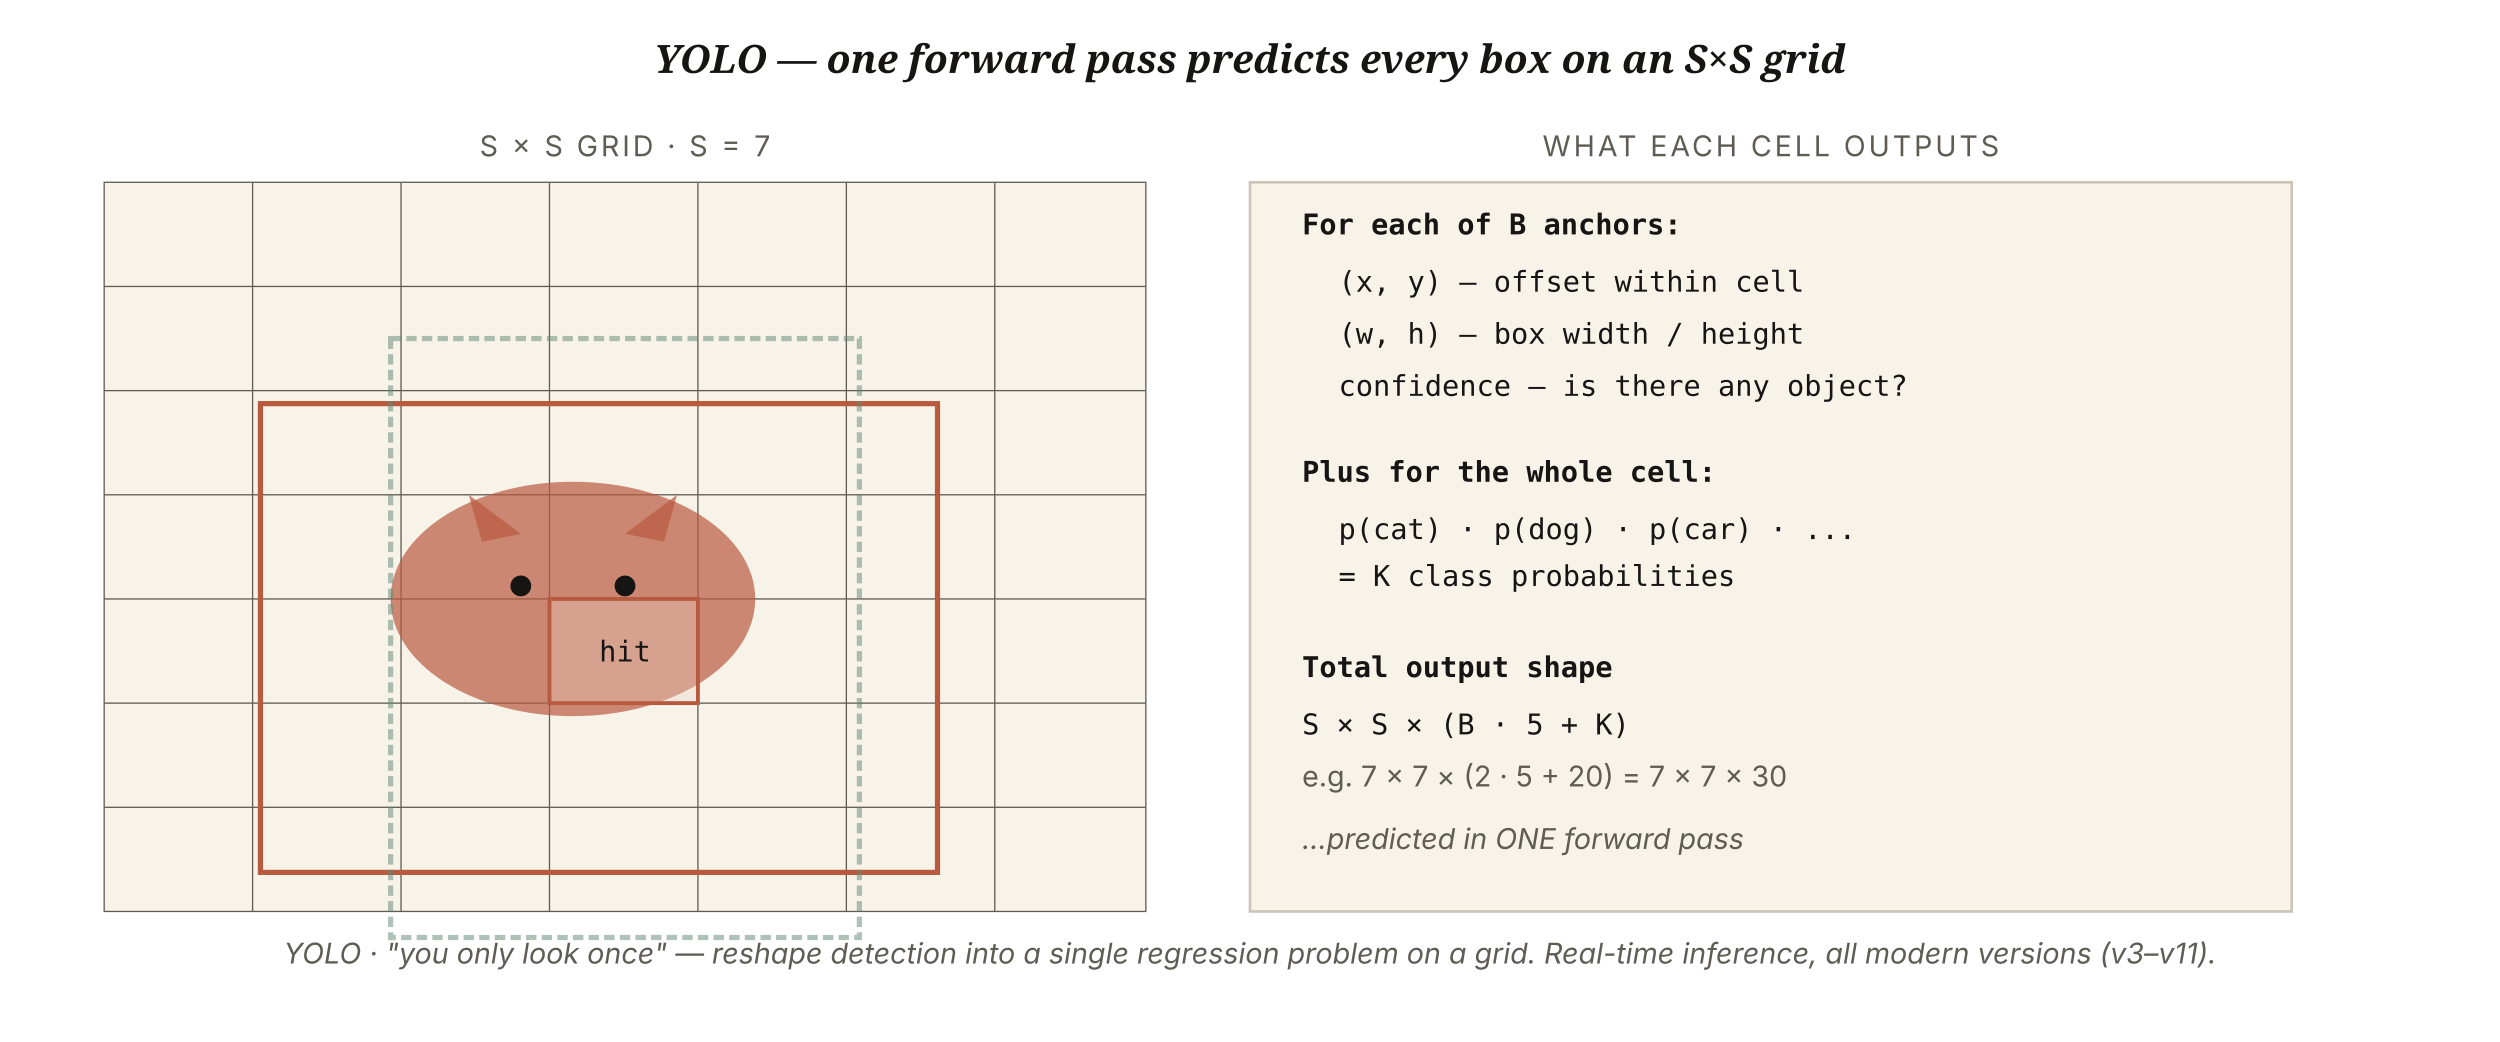
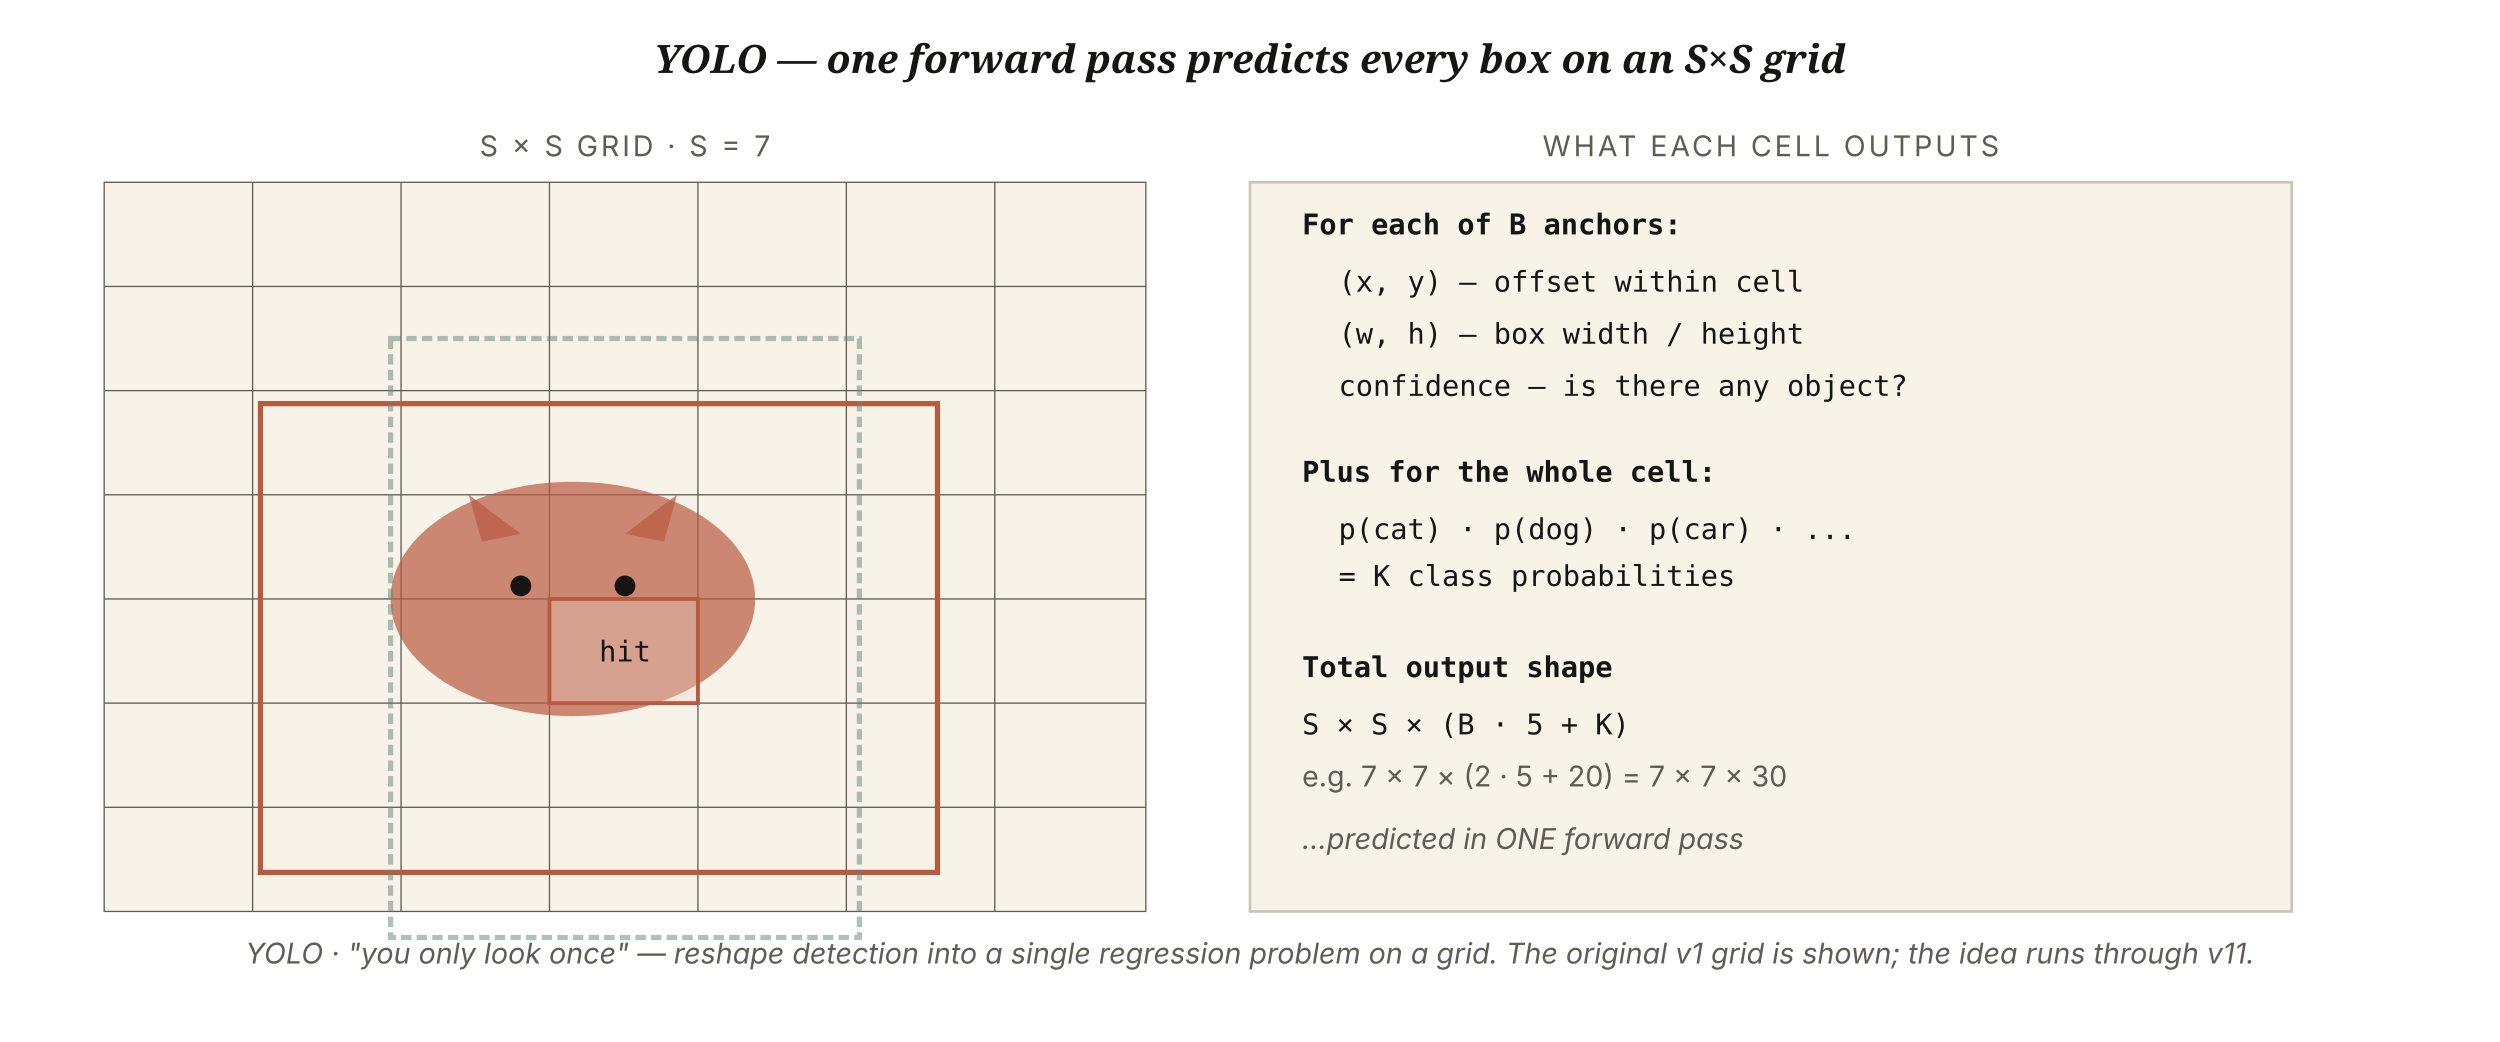
<svg xmlns="http://www.w3.org/2000/svg" viewBox="0 0 960 400" font-family="EB Garamond, Georgia, serif">
  <defs>
    <style>
      .cell   { fill:#F7F3E9; stroke:#5F5C54; stroke-width:0.5; }
      .cell-hit { fill:#EAD3C5; stroke:#B85A3E; stroke-width:1.5; }
      .bbox   { fill:none; stroke:#B85A3E; stroke-width:2; }
      .bbox2  { fill:none; stroke:#5F8573; stroke-width:2; }
      .mono   { font-family:'JetBrains Mono', monospace; font-size:11px; fill:#161513; }
      .mut    { fill:#5F5C54; font-size:11px; font-family:Inter, sans-serif; }
      .ttl    { fill:#161513; font-size:15px; font-weight:600; font-style:italic; }
      .tag    { fill:#5F5C54; font-size:11px; letter-spacing:0.1em; text-transform:uppercase; font-family:Inter, sans-serif; }
    </style>
  </defs>
  <text x="480" y="28" text-anchor="middle" class="ttl">YOLO — one forward pass predicts every box on an S×S grid</text>
  <g transform="translate(40, 70)">
    <text x="200" y="-10" text-anchor="middle" class="tag">S × S GRID · S = 7</text>
    <g>
      <rect class="cell" x="0" y="0" width="400" height="280" />
      <g stroke="#5F5C54" stroke-width="0.5">
        <line x1="57" y1="0" x2="57" y2="280" />
        <line x1="114" y1="0" x2="114" y2="280" />
        <line x1="171" y1="0" x2="171" y2="280" />
        <line x1="228" y1="0" x2="228" y2="280" />
        <line x1="285" y1="0" x2="285" y2="280" />
        <line x1="342" y1="0" x2="342" y2="280" />
        <line x1="0" y1="40" x2="400" y2="40" />
        <line x1="0" y1="80" x2="400" y2="80" />
        <line x1="0" y1="120" x2="400" y2="120" />
        <line x1="0" y1="160" x2="400" y2="160" />
        <line x1="0" y1="200" x2="400" y2="200" />
        <line x1="0" y1="240" x2="400" y2="240" />
      </g>
      <g transform="translate(120, 120)">
        <ellipse cx="60" cy="40" rx="70" ry="45" fill="#B85A3E" opacity="0.7" />
        <path d="M 25 18 L 20 0 L 40 15 Z" fill="#B85A3E" opacity="0.7" />
        <path d="M 95 18 L 100 0 L 80 15 Z" fill="#B85A3E" opacity="0.7" />
        <circle cx="40" cy="35" r="4" fill="#161513" />
        <circle cx="80" cy="35" r="4" fill="#161513" />
      </g>
      <rect class="cell-hit" x="171" y="160" width="57" height="40" fill-opacity="0.35" />
      <text x="200" y="184" text-anchor="middle" class="mono" fill="#B85A3E">hit</text>
      <rect class="bbox" x="60" y="85" width="260" height="180" />
      <rect class="bbox2" x="110" y="60" width="180" height="230" stroke-dasharray="4 2" opacity="0.5" />
    </g>
  </g>
  <g transform="translate(480, 70)">
    <text x="200" y="-10" text-anchor="middle" class="tag">WHAT EACH CELL OUTPUTS</text>
    <rect x="0" y="0" width="400" height="280" fill="#F7F3E9" stroke="#C9C4B5" />
    <g transform="translate(20, 20)">
      <text x="0" y="0" class="mono" font-weight="600">For each of B anchors:</text>
      <g class="mono" font-size="11" fill="#37535F">
        <text x="14" y="22">(x, y)       — offset within cell</text>
        <text x="14" y="42">(w, h)       — box width / height</text>
        <text x="14" y="62">confidence   — is there any object?</text>
      </g>
      <text x="0" y="95" class="mono" font-weight="600">Plus for the whole cell:</text>
      <g class="mono" font-size="11" fill="#37535F">
        <text x="14" y="117">p(cat) · p(dog) · p(car) · ...</text>
        <text x="14" y="135">= K class probabilities</text>
      </g>
      <text x="0" y="170" class="mono" font-weight="600">Total output shape</text>
      <text x="0" y="192" class="mono" fill="#B85A3E">S × S × (B · 5 + K)</text>
      <text x="0" y="212" class="mut">e.g. 7 × 7 × (2 · 5 + 20) = 7 × 7 × 30</text>
      <text x="0" y="236" class="mut" font-style="italic">…predicted in ONE forward pass</text>
    </g>
  </g>
  <g transform="translate(60, 370)">
    <text x="420" y="0" text-anchor="middle" class="mut" font-style="italic">
-       YOLO · "you only look once" — reshape detection into a single regression problem on a grid. Real-time inference, all modern versions (v3–v11).
+       YOLO · "you only look once" — reshape detection into a single regression problem on a grid. The original v1 grid is shown; the idea runs through v11.
    </text>
  </g>
</svg>
